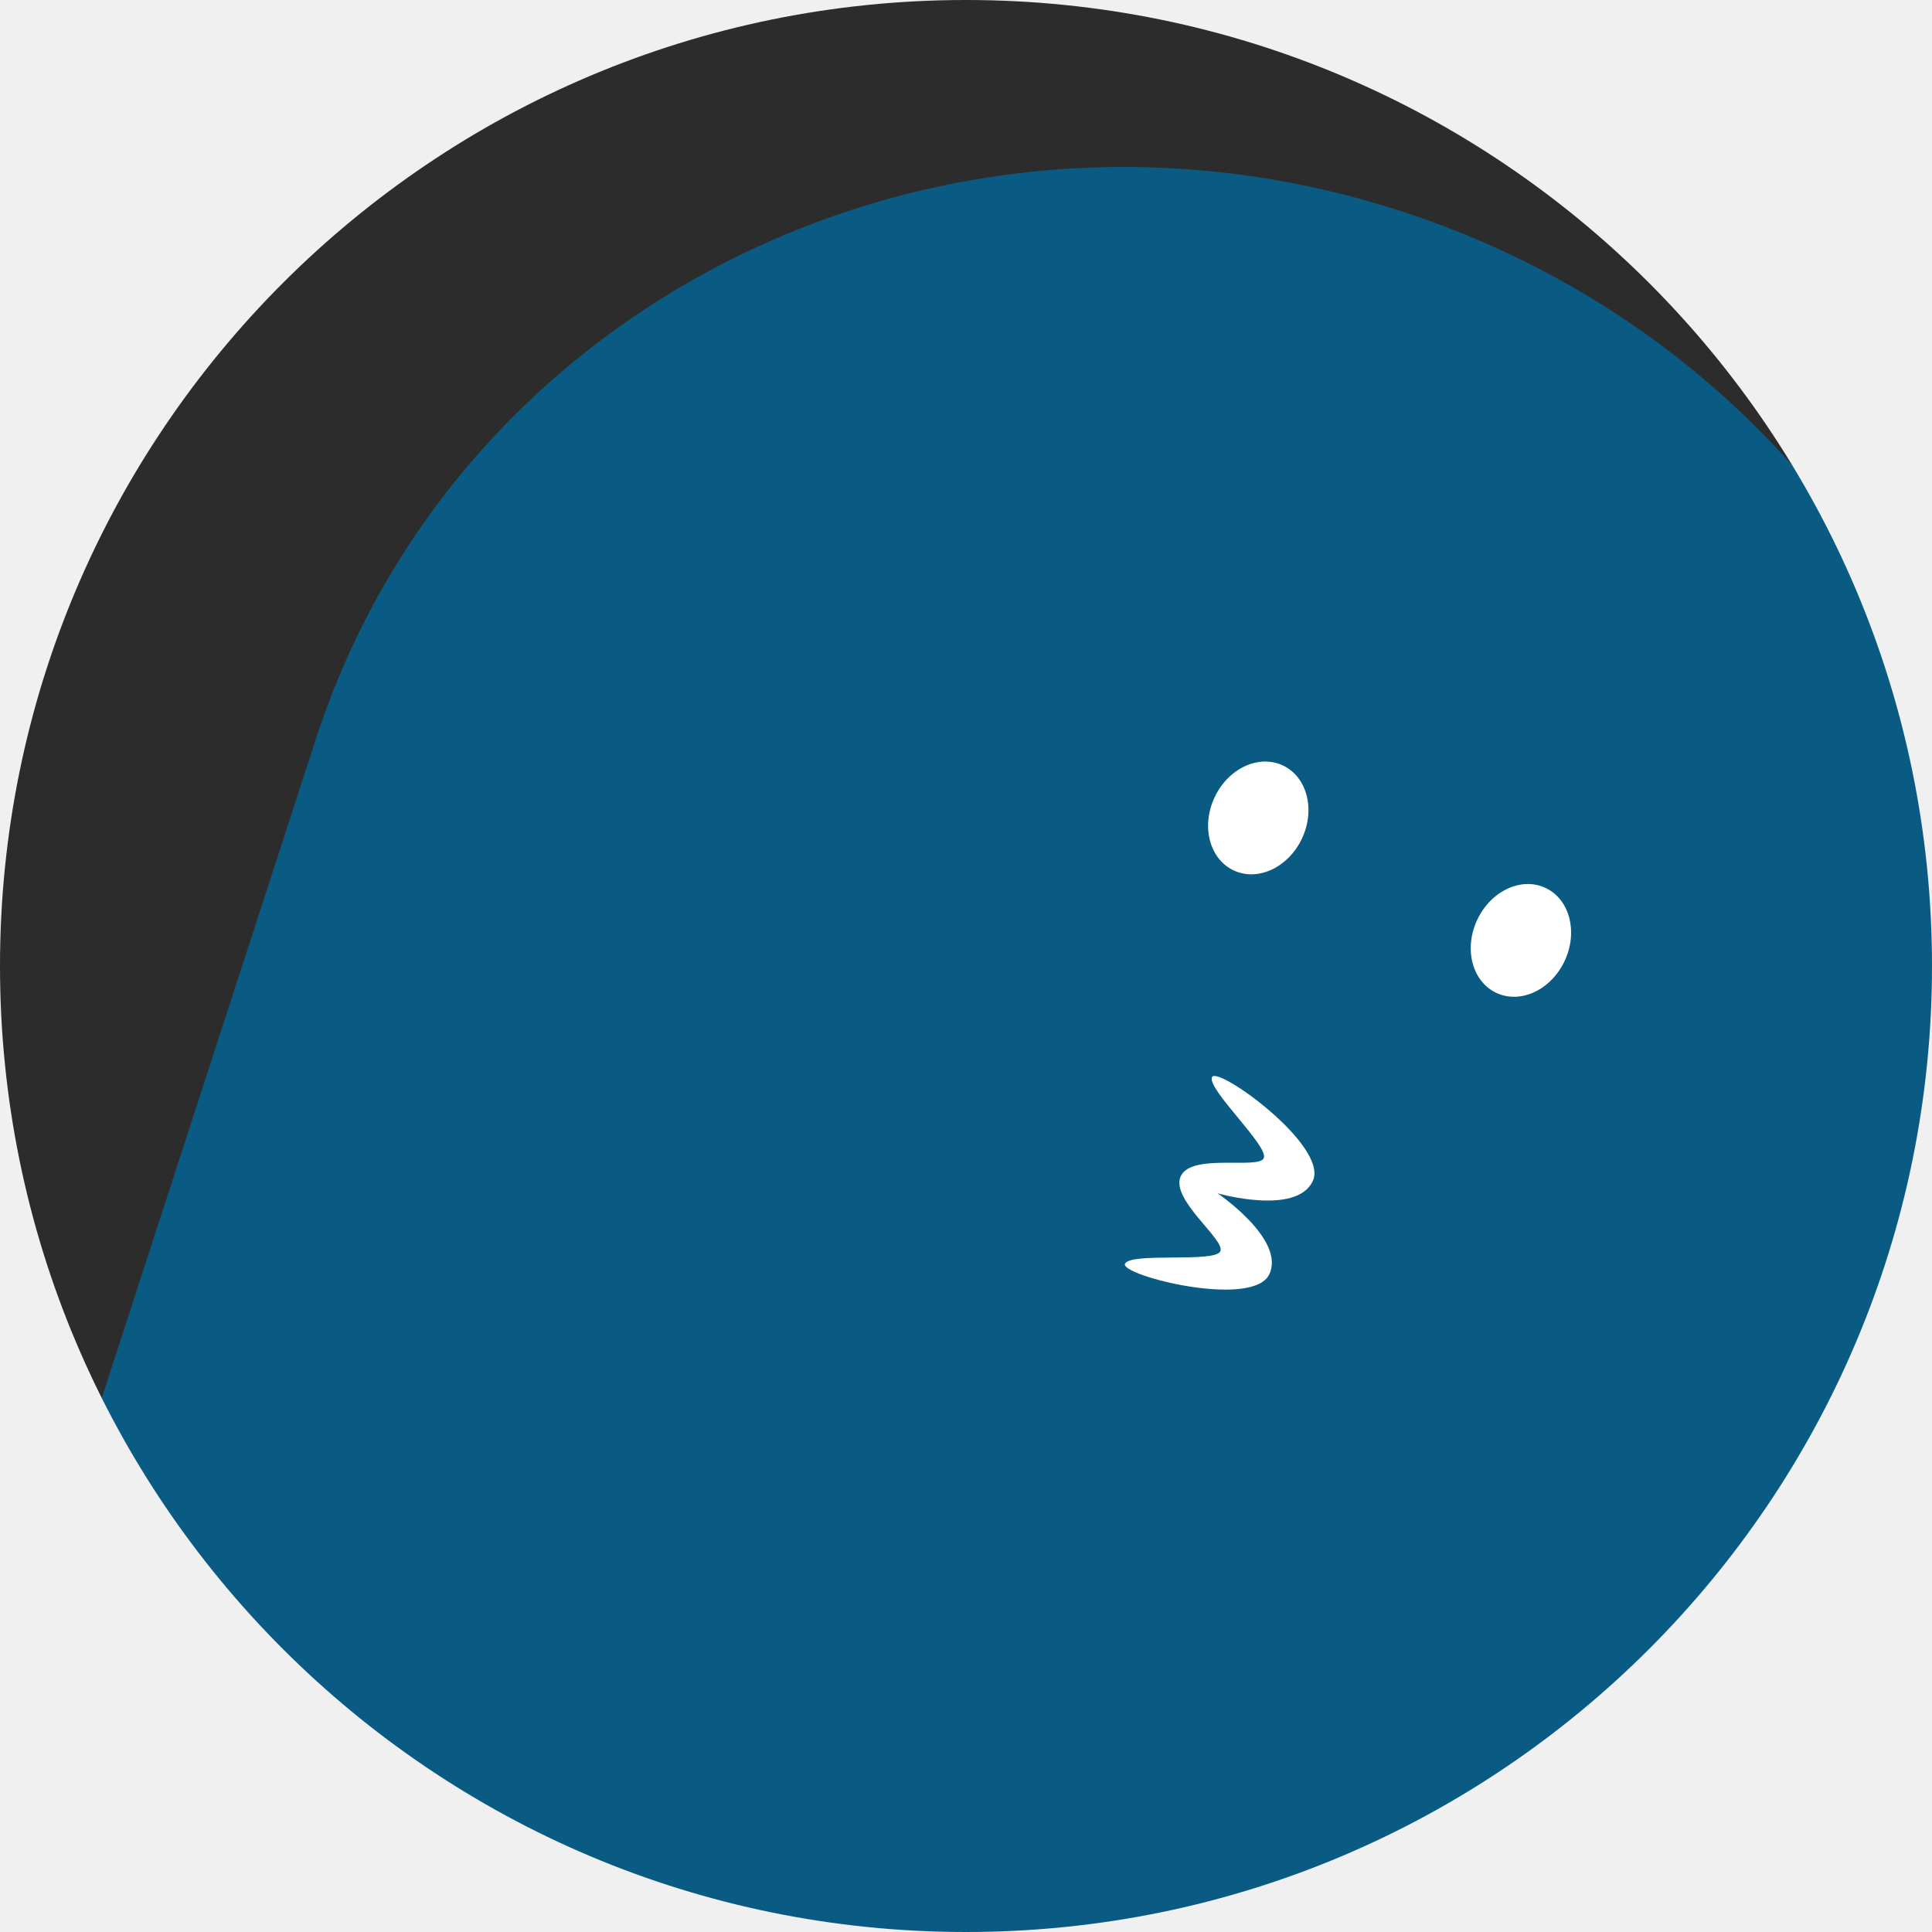
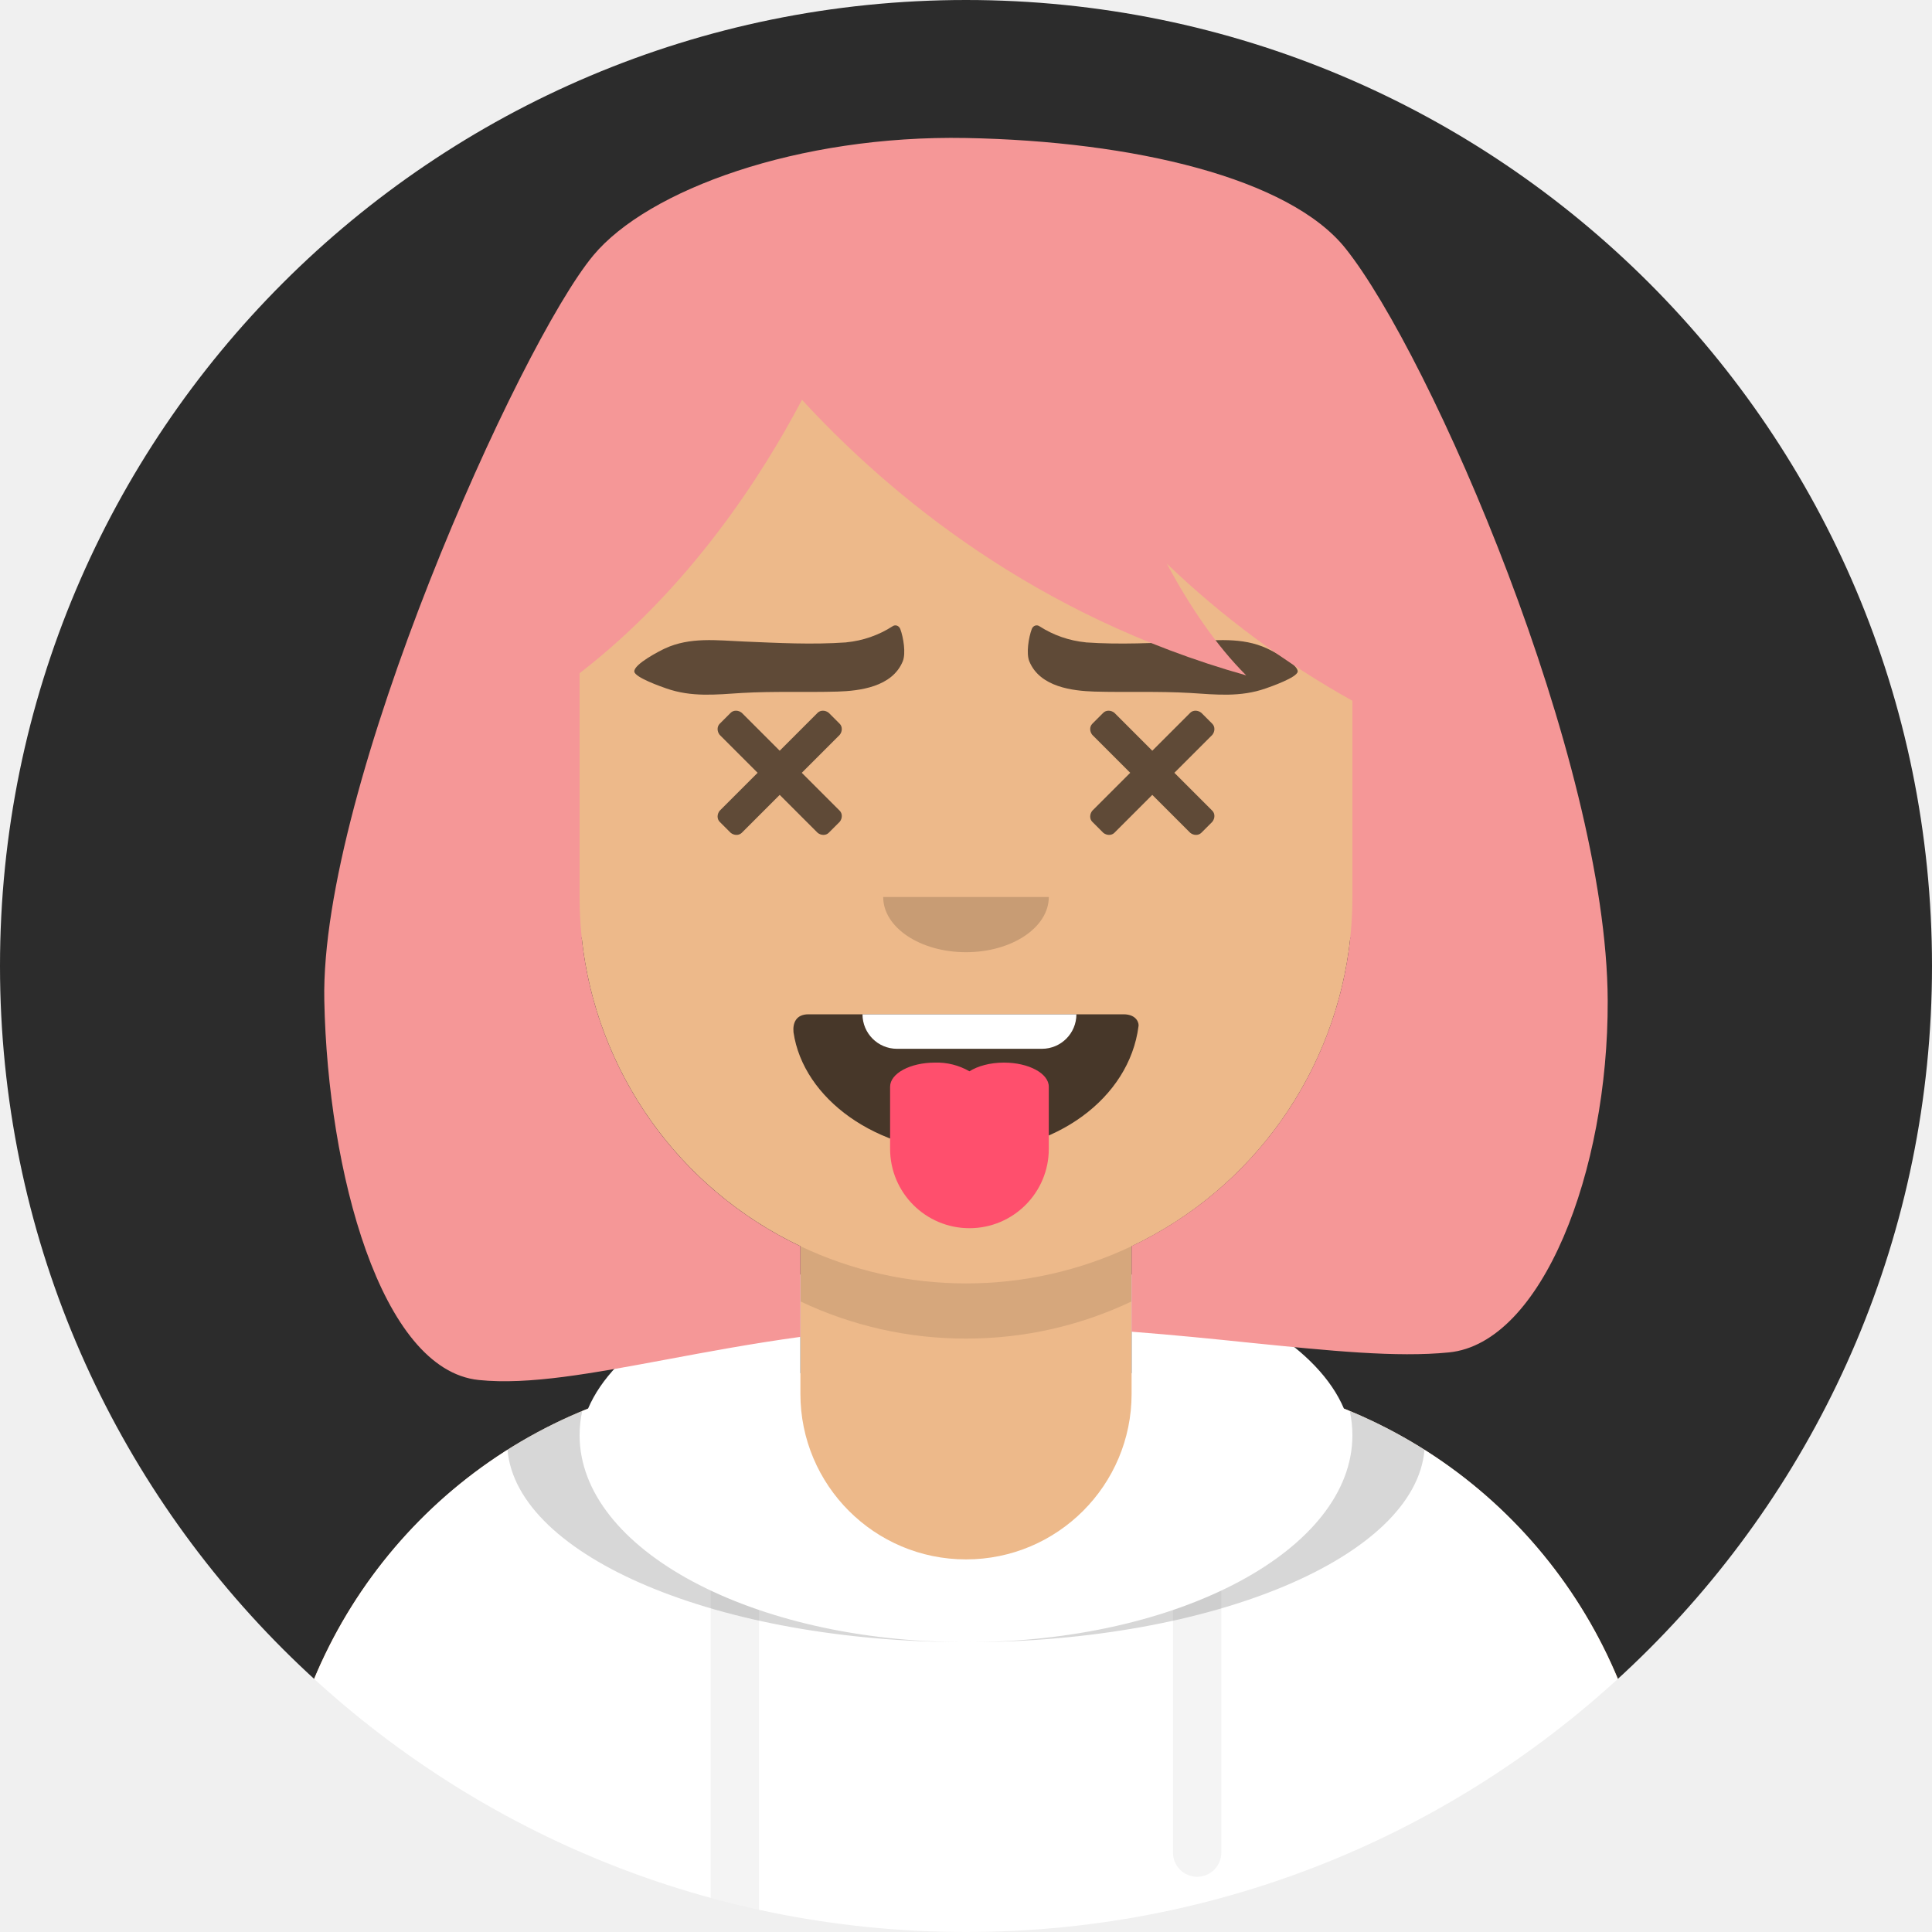
- <svg xmlns="http://www.w3.org/2000/svg" viewBox="0 0 100 100" fill="none" shape-rendering="auto">
+ <svg xmlns="http://www.w3.org/2000/svg" viewBox="0 0 280 280" fill="none" shape-rendering="auto">
  <mask id="viewboxMask">
-     <rect width="100" height="100" rx="50" ry="50" x="0" y="0" fill="#fff" />
+     <rect width="280" height="280" rx="140" ry="140" x="0" y="0" fill="#fff" />
  </mask>
  <g mask="url(#viewboxMask)">
-     <rect fill="#2c2c2c" width="100" height="100" x="0" y="0" />
-     <g transform="translate(4, -2) rotate(18 50 70)">
-       <path d="M95 53.33C95 29.4 74.85 10 50 10S5 29.4 5 53.33V140h90V53.33Z" fill="#0a5b83" />
-       <g transform="translate(29 33)">
-         <g transform="translate(9, -2) rotate(7 21 21)">
-           <g transform="translate(0 4)">
-             <path d="M16 8c0 1.66-1.12 3-2.5 3S11 9.66 11 8s1.12-3 2.5-3S16 6.34 16 8ZM31 8c0 1.66-1.12 3-2.5 3S26 9.66 26 8s1.12-3 2.5-3S31 6.34 31 8Z" fill="#ffffff" />
-           </g>
-           <g transform="translate(6 24)">
-             <path d="M15.2 3.84c0-.67-4.2-2-4.2-2.67 0-.66 7 .67 7 2.67S13.8 6.5 13.8 6.5s4.2.67 4.2 2.66c0 2-7 3.33-7 2.67 0-.67 4.2-2 4.2-2.67 0-.66-3.5-1.33-3.5-2.66s3.5-2 3.5-2.66Z" fill="#ffffff" />
-           </g>
-         </g>
+     <rect fill="#2c2c2c" width="280" height="280" x="0" y="0" />
+     <g transform="translate(8)">
+       <path d="M132 36a56 56 0 0 0-56 56v6.17A12 12 0 0 0 66 110v14a12 12 0 0 0 10.3 11.88 56.04 56.04 0 0 0 31.7 44.73v18.4h-4a72 72 0 0 0-72 72v9h200v-9a72 72 0 0 0-72-72h-4v-18.39a56.04 56.04 0 0 0 31.7-44.73A12 12 0 0 0 198 124v-14a12 12 0 0 0-10-11.83V92a56 56 0 0 0-56-56Z" fill="#edb98a" />
+       <path d="M108 180.61v8a55.79 55.79 0 0 0 24 5.39c8.59 0 16.73-1.93 24-5.39v-8a55.79 55.79 0 0 1-24 5.39 55.79 55.79 0 0 1-24-5.39Z" fill="#000" fill-opacity=".1" />
+       <g transform="translate(0 170)">
+         <path d="M108 14.7c-15.52 3.68-27.1 10.83-30.77 19.44A72.02 72.02 0 0 0 32 101v9h200v-9a72.02 72.02 0 0 0-45.23-66.86C183.1 25.53 171.52 18.38 156 14.7V32a24 24 0 1 1-48 0V14.7Z" fill="#ffffff" />
+         <path d="M102 63.34a67.1 67.1 0 0 1-7-2.82V110h7V63.34ZM162 63.34a67.04 67.04 0 0 0 7-2.82V98.5a3.5 3.5 0 1 1-7 0V63.34Z" fill="#F4F4F4" />
+         <path d="M187.62 34.49a71.79 71.79 0 0 1 10.83 5.63C197.11 55.62 167.87 68 132 68c30.93 0 56-13.43 56-30 0-1.19-.13-2.36-.38-3.51ZM76.38 34.49a16.48 16.48 0 0 0-.38 3.5c0 16.58 25.07 30 56 30-35.87 0-65.1-12.38-66.45-27.88a71.79 71.79 0 0 1 10.83-5.63Z" fill="#000" fill-opacity=".16" />
      </g>
+       <g transform="translate(78 134)">
+         <path fill-rule="evenodd" clip-rule="evenodd" d="M29 15.6C30.41 25.24 41.06 33 54 33c12.97 0 23.65-7.82 25-18.26.1-.4-.22-1.74-2.17-1.74H31.17c-1.79 0-2.3 1.24-2.17 2.6Z" fill="#000" fill-opacity=".7" />
+         <path d="M70 13H39a5 5 0 0 0 5 5h21a5 5 0 0 0 5-5Z" fill="#fff" />
+         <path d="M43 23.5a1.88 1.88 0 0 0 0 .13v8.87a11.5 11.5 0 1 0 23 0v-8.87a1.62 1.62 0 0 0 0-.13c0-1.93-2.91-3.5-6.5-3.5-2.01 0-3.8.5-5 1.26a9.45 9.45 0 0 0-5-1.26c-3.59 0-6.5 1.57-6.5 3.5Z" fill="#FF4F6D" />
+       </g>
+       <g transform="translate(104 122)">
+         <path fill-rule="evenodd" clip-rule="evenodd" d="M16 8c0 4.42 5.37 8 12 8s12-3.58 12-8" fill="#000" fill-opacity=".16" />
+       </g>
+       <g transform="translate(76 90)">
+         <path d="M34.5 30.7 29 25.2l-5.5 5.5c-.4.4-1.1.4-1.6 0l-1.6-1.6c-.4-.4-.4-1.1 0-1.6l5.5-5.5-5.5-5.5c-.4-.5-.4-1.2 0-1.6l1.6-1.6c.4-.4 1.1-.4 1.6 0l5.5 5.5 5.5-5.5c.4-.4 1.1-.4 1.6 0l1.6 1.6c.4.4.4 1.1 0 1.6L32.2 22l5.5 5.5c.4.4.4 1.1 0 1.6l-1.6 1.6c-.4.4-1.1.4-1.6 0ZM88.5 30.7 83 25.2l-5.5 5.5c-.4.4-1.1.4-1.6 0l-1.6-1.6c-.4-.4-.4-1.1 0-1.6l5.5-5.5-5.5-5.5c-.4-.5-.4-1.2 0-1.6l1.6-1.6c.4-.4 1.1-.4 1.6 0l5.5 5.5 5.5-5.5c.4-.4 1.1-.4 1.6 0l1.6 1.6c.4.4.4 1.1 0 1.6L86.2 22l5.5 5.5c.4.4.4 1.1 0 1.6l-1.6 1.6c-.4.4-1.1.4-1.6 0Z" fill="#000" fill-opacity=".6" />
+       </g>
+       <g transform="translate(76 82)">
+         <path d="M38.66 11.1c-5 .35-9.92.08-14.92-.13-3.83-.16-7.72-.68-11.37 1.01-.7.32-4.53 2.28-4.44 3.35.07.85 3.93 2.2 4.63 2.44 3.67 1.29 7.18.9 10.95.66 4.64-.27 9.25-.07 13.87-.2 3.12-.1 7.92-.63 9.46-4.4.46-1.14.1-3.42-.36-4.66-.19-.5-.72-.69-1.13-.4a15.04 15.04 0 0 1-6.68 2.32ZM73.34 11.1c5 .35 9.92.08 14.92-.13 3.83-.16 7.72-.68 11.37 1.01.7.32 4.53 2.28 4.44 3.35-.07.85-3.93 2.2-4.63 2.44-3.67 1.29-7.18.9-10.95.66-4.63-.27-9.24-.07-13.86-.2-3.12-.1-7.92-.63-9.46-4.4-.46-1.14-.1-3.42.36-4.66.18-.5.72-.69 1.13-.4a15.04 15.04 0 0 0 6.68 2.32Z" fill-rule="evenodd" clip-rule="evenodd" fill="#000" fill-opacity=".6" />
+       </g>
+       <g transform="translate(-1)">
+         <path d="M40 145c-.62-30.84 28.32-95.2 39-108 7.92-9.5 29.7-17.45 54-17 24.3.45 46.86 5.81 55 16 12.32 15.43 37.87 74.08 38 109 .1 24.8-9.54 49.66-23 51-7.6.76-17.26-.23-28.86-1.4-5.3-.55-11.02-1.13-17.14-1.6V180.6A56 56 0 0 0 189 130v-28.44a130.34 130.34 0 0 1-26.9-19.88c3.35 6.24 7.19 11.9 11.51 16.2-30.57-8.59-51.71-26.16-64.38-39.94C103.39 69.02 92.96 85.23 77 97.57V130a56 56 0 0 0 32 50.61v13.14c-6.95.95-13.41 2.16-19.36 3.27-10.85 2.02-19.98 3.73-27.26 2.98-14.22-1.47-21.88-30.2-22.38-55Z" fill="#f59797" />
+       </g>
+       <g transform="translate(49 72)" />
+       <g transform="translate(62 42)" />
    </g>
  </g>
</svg>
